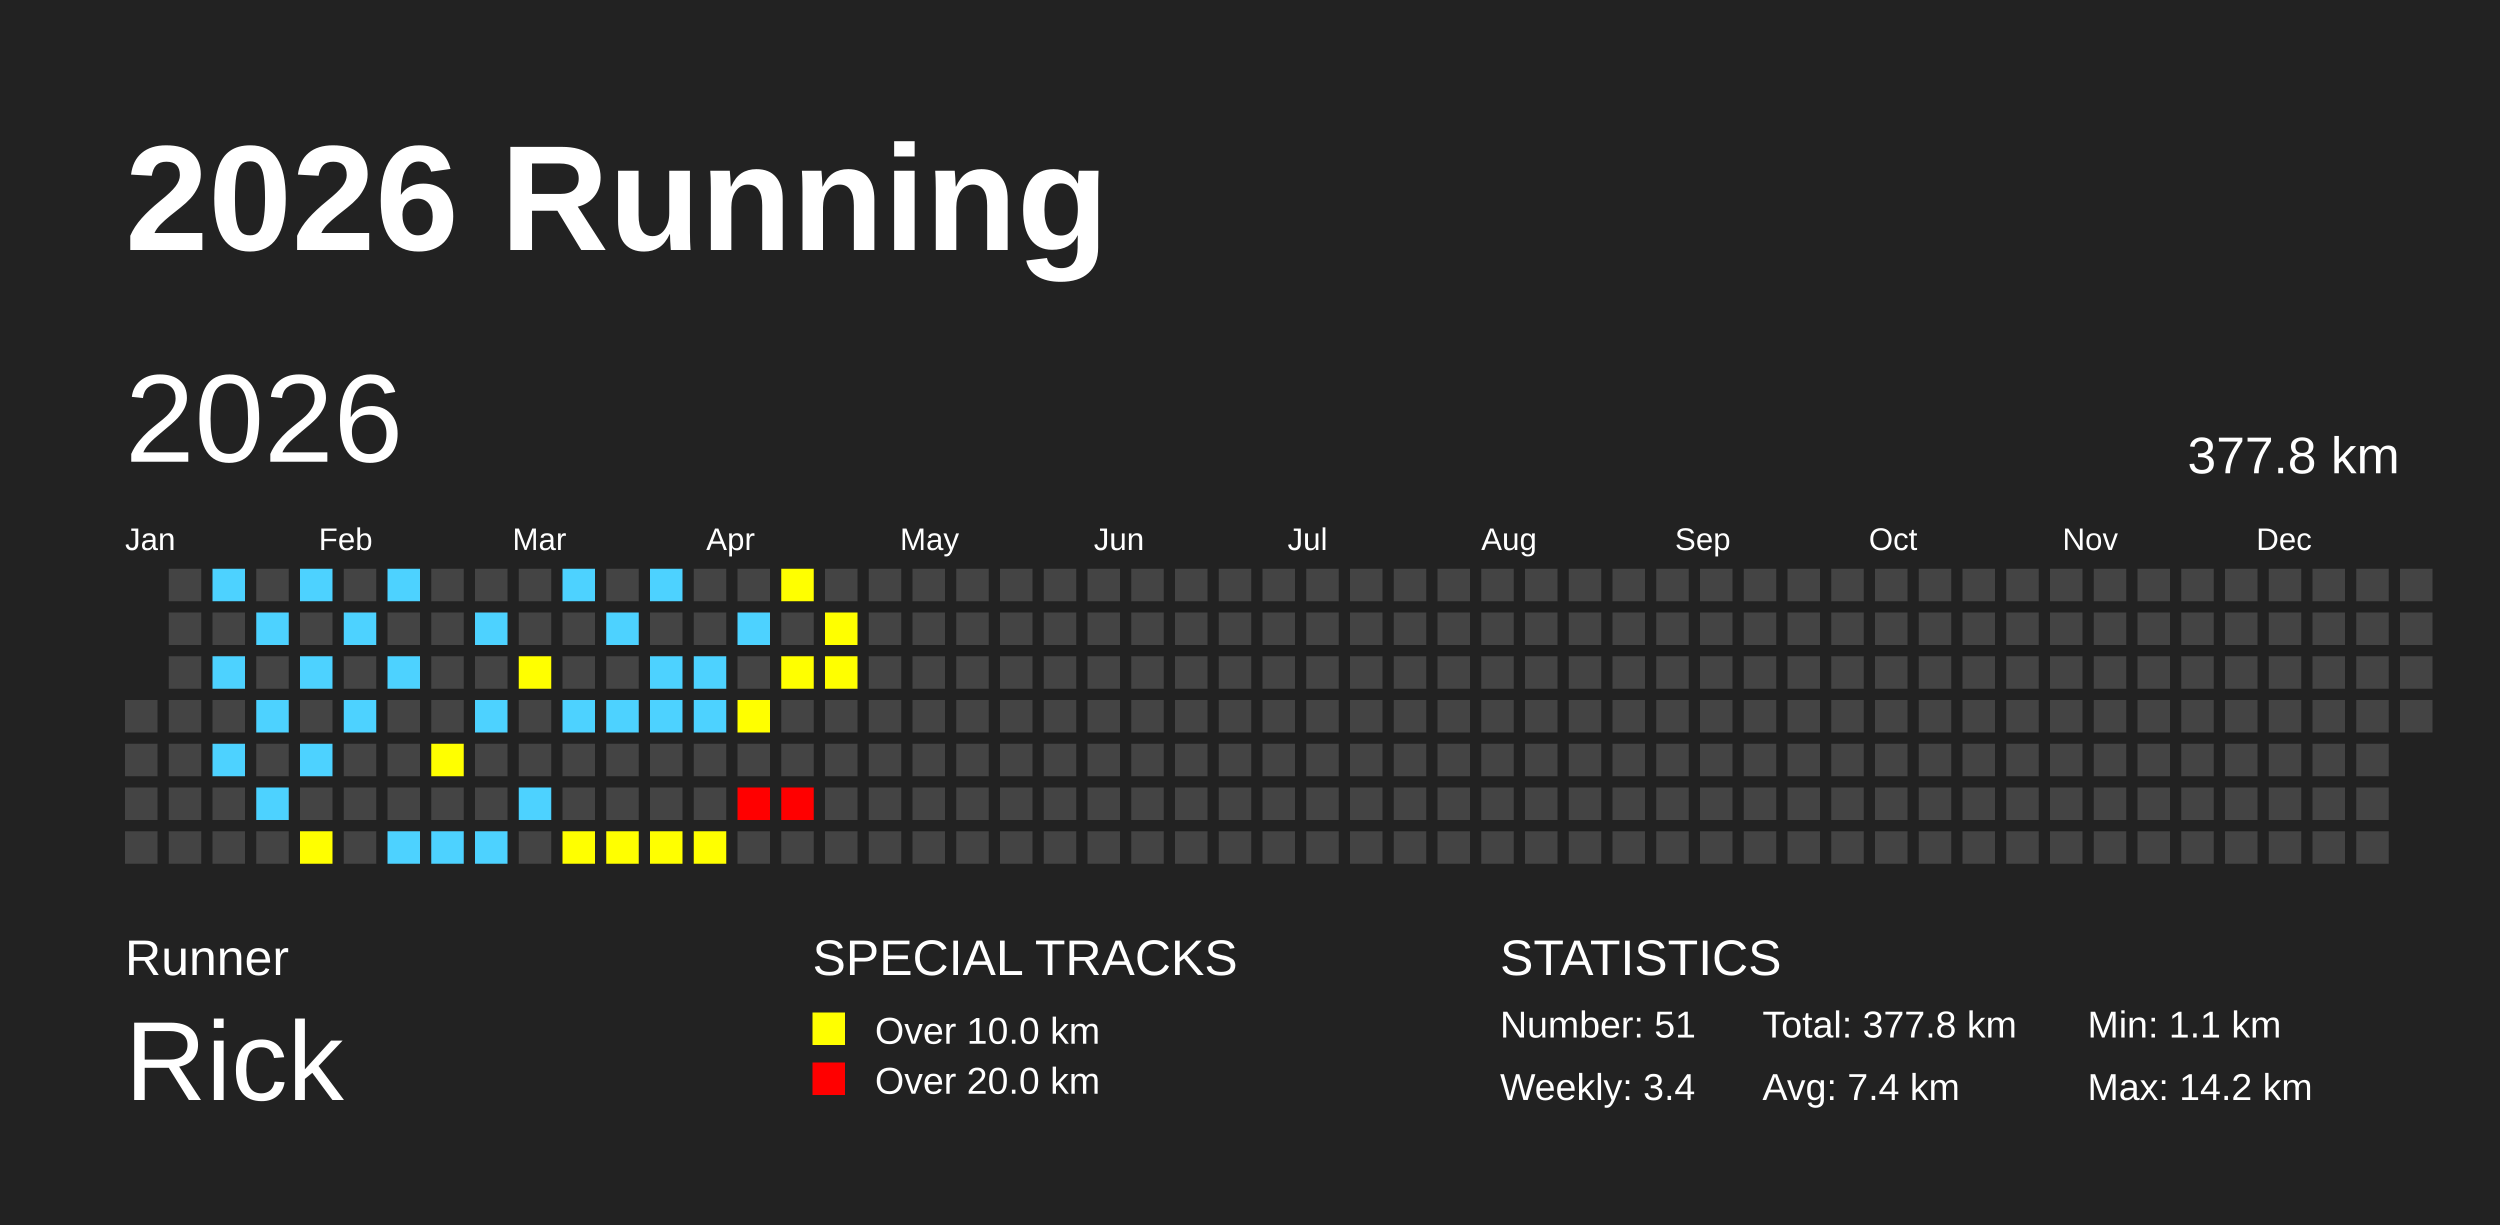
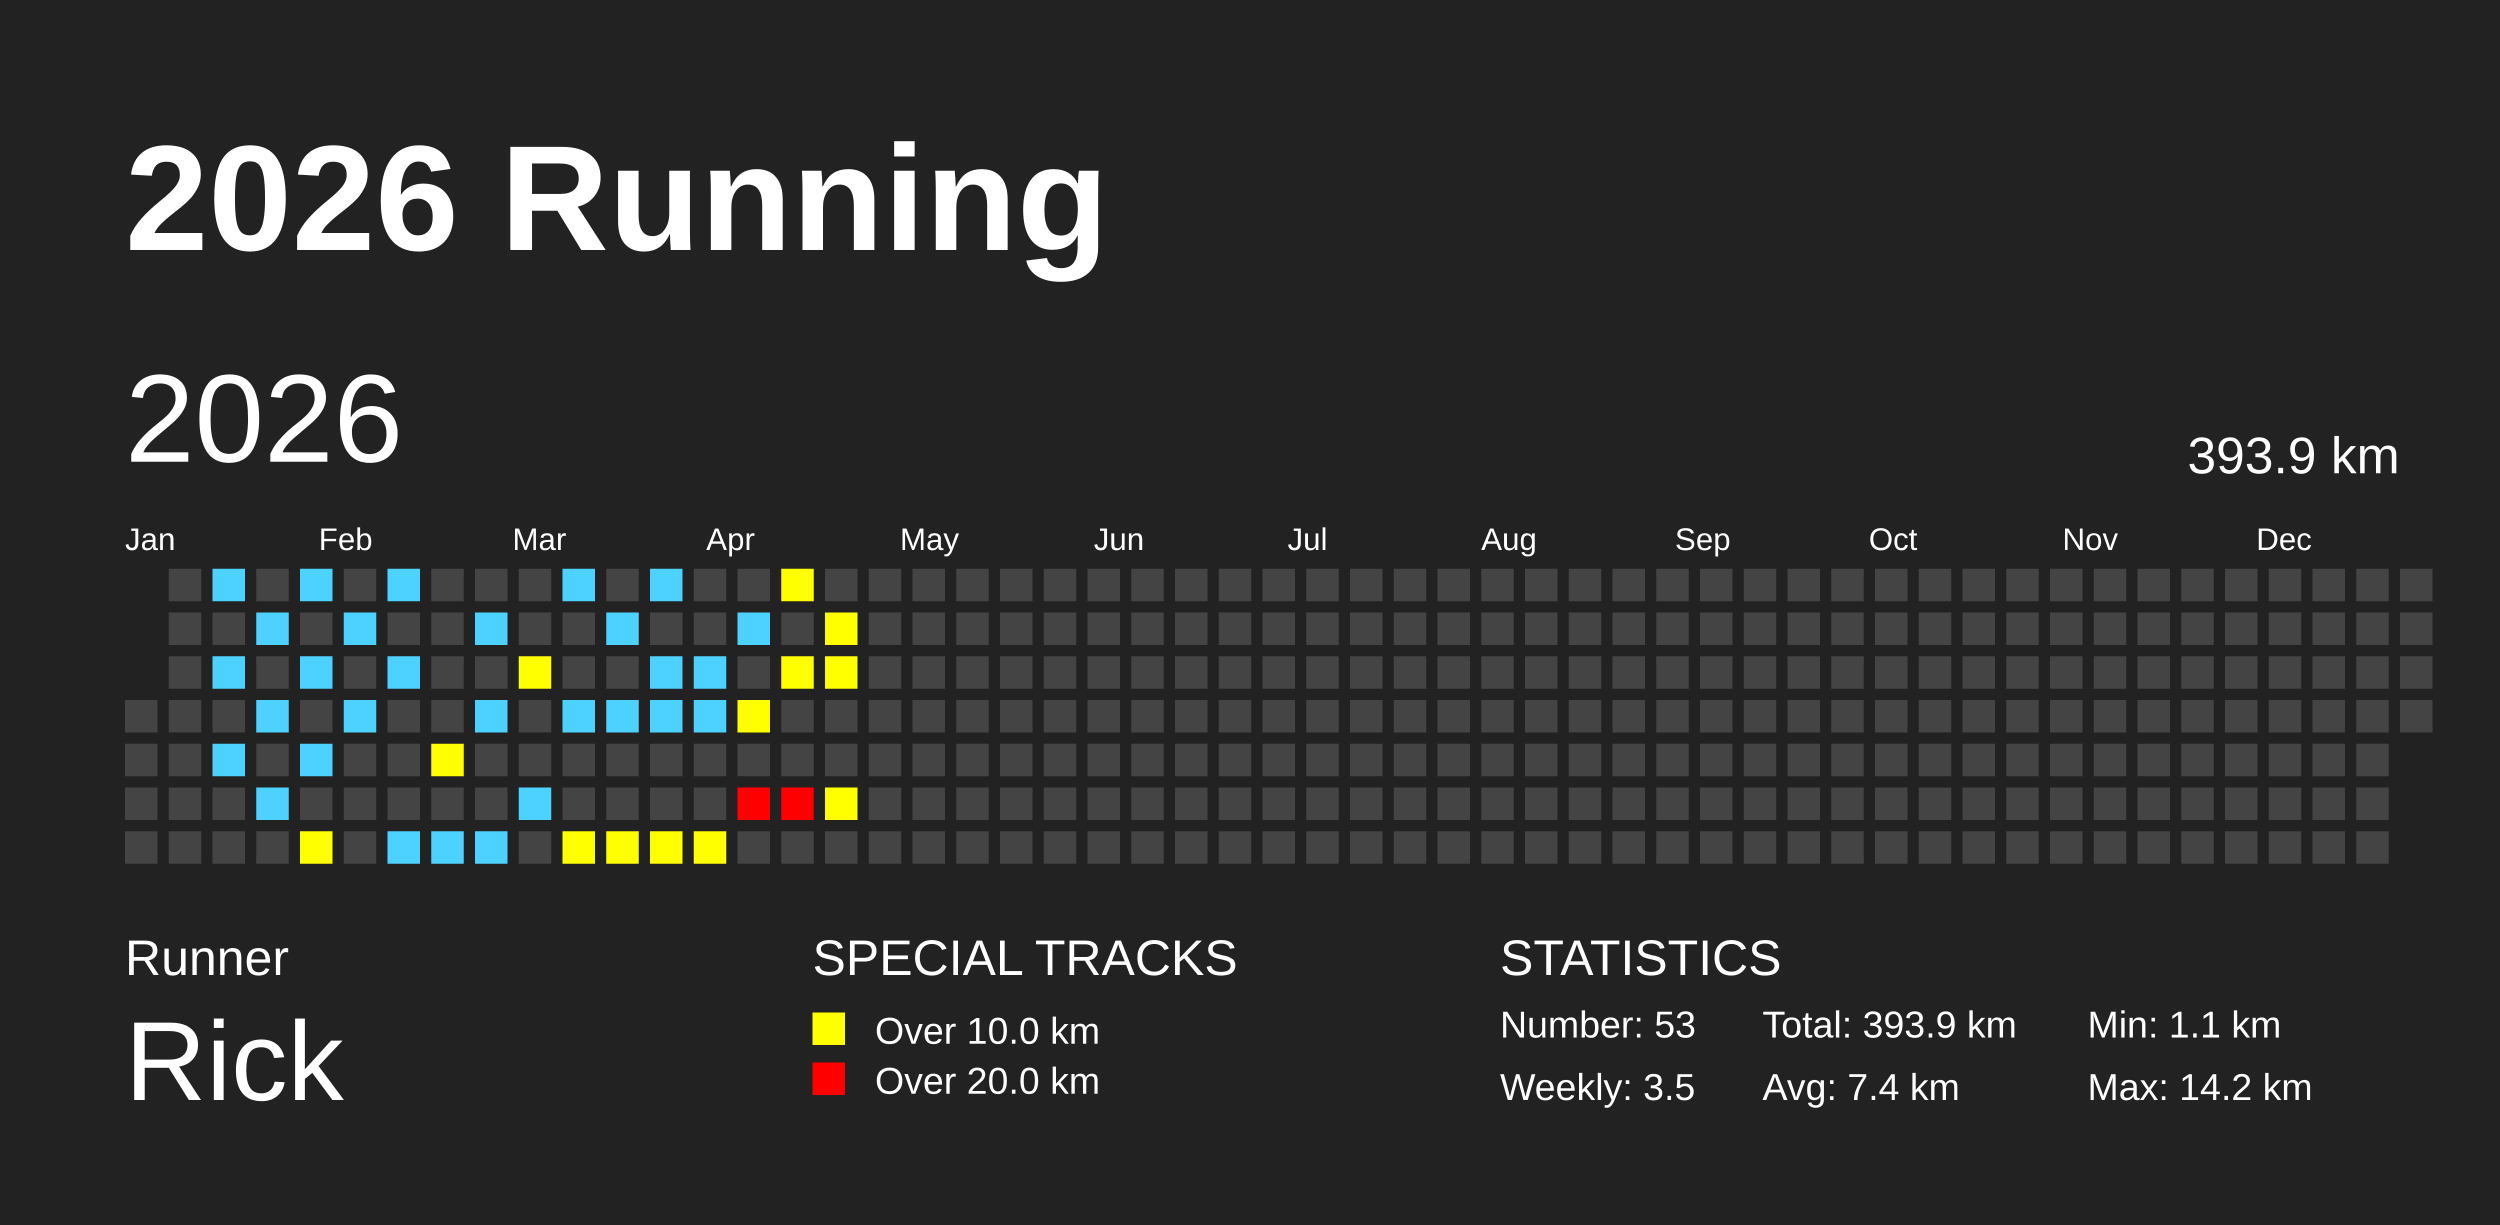
<svg xmlns="http://www.w3.org/2000/svg" baseProfile="full" height="98mm" version="1.1" viewBox="0,0,200,98" width="200mm">
  <defs>
    <pattern height="2" id="indoor-stripe" patternUnits="userSpaceOnUse" width="2">
      <line stroke="white" stroke-opacity="0.45" stroke-width="0.5" x1="0" x2="2" y1="2" y2="0" />
    </pattern>
  </defs>
  <rect fill="#222222" height="98" width="200" x="0" y="0" />
  <text fill="#FFFFFF" style="font-size:12px; font-family:Arial; font-weight:bold;" x="10" y="20">2026 Running</text>
  <text fill="#FFFFFF" style="font-size:4px; font-family:Arial" x="10" y="78">Runner</text>
  <text fill="#FFFFFF" style="font-size:9px; font-family:Arial" x="10" y="88">Rick</text>
  <text fill="#FFFFFF" style="font-size:4px; font-family:Arial" x="65" y="78">SPECIAL TRACKS</text>
  <rect fill="yellow" height="2.6" width="2.6" x="65" y="81" />
  <text fill="#FFFFFF" style="font-size:3px; font-family:Arial" x="70" y="83.5">Over 10.0 km</text>
  <rect fill="red" height="2.6" width="2.6" x="65" y="85" />
  <text fill="#FFFFFF" style="font-size:3px; font-family:Arial" x="70" y="87.5">Over 20.0 km</text>
  <text fill="#FFFFFF" style="font-size:4px; font-family:Arial" x="120" y="78">STATISTICS</text>
-   <text fill="#FFFFFF" style="font-size:3px; font-family:Arial" x="120" y="83">Number: 51</text>
-   <text fill="#FFFFFF" style="font-size:3px; font-family:Arial" x="120" y="88">Weekly: 3.4</text>
-   <text fill="#FFFFFF" style="font-size:3px; font-family:Arial" x="141" y="83">Total: 377.8 km</text>
+   <text fill="#FFFFFF" style="font-size:3px; font-family:Arial" x="120" y="83">Number: 53</text>
+   <text fill="#FFFFFF" style="font-size:3px; font-family:Arial" x="120" y="88">Weekly: 3.5</text>
+   <text fill="#FFFFFF" style="font-size:3px; font-family:Arial" x="141" y="83">Total: 393.9 km</text>
  <text fill="#FFFFFF" style="font-size:3px; font-family:Arial" x="141" y="88">Avg: 7.4 km</text>
  <text fill="#FFFFFF" style="font-size:3px; font-family:Arial" x="167" y="83">Min: 1.1 km</text>
  <text fill="#FFFFFF" style="font-size:3px; font-family:Arial" x="167" y="88">Max: 14.2 km</text>
  <text dominant-baseline="hanging" fill="#FFFFFF" style="font-size:10.0px; font-family:Arial;" x="10" y="30">2026</text>
-   <text dominant-baseline="hanging" fill="#FFFFFF" style="font-size:4.125px; font-family:Arial;" x="175" y="35">377.8 km</text>
+   <text dominant-baseline="hanging" fill="#FFFFFF" style="font-size:4.125px; font-family:Arial;" x="175" y="35">393.9 km</text>
  <text fill="#FFFFFF" style="font-size:2.5px; font-family:Arial" x="10.0" y="44">Jan</text>
  <text fill="#FFFFFF" style="font-size:2.5px; font-family:Arial" x="25.5" y="44">Feb</text>
  <text fill="#FFFFFF" style="font-size:2.5px; font-family:Arial" x="41.0" y="44">Mar</text>
  <text fill="#FFFFFF" style="font-size:2.5px; font-family:Arial" x="56.5" y="44">Apr</text>
  <text fill="#FFFFFF" style="font-size:2.5px; font-family:Arial" x="72.0" y="44">May</text>
  <text fill="#FFFFFF" style="font-size:2.5px; font-family:Arial" x="87.5" y="44">Jun</text>
  <text fill="#FFFFFF" style="font-size:2.5px; font-family:Arial" x="103.0" y="44">Jul</text>
  <text fill="#FFFFFF" style="font-size:2.5px; font-family:Arial" x="118.5" y="44">Aug</text>
  <text fill="#FFFFFF" style="font-size:2.5px; font-family:Arial" x="134.0" y="44">Sep</text>
  <text fill="#FFFFFF" style="font-size:2.5px; font-family:Arial" x="149.5" y="44">Oct</text>
  <text fill="#FFFFFF" style="font-size:2.5px; font-family:Arial" x="165.0" y="44">Nov</text>
  <text fill="#FFFFFF" style="font-size:2.5px; font-family:Arial" x="180.5" y="44">Dec</text>
  <rect fill="#444444" height="2.6" width="2.6" x="10.0" y="56.0" />
  <rect fill="#444444" height="2.6" width="2.6" x="10.0" y="59.5" />
  <rect fill="#444444" height="2.6" width="2.6" x="10.0" y="63.0" />
  <rect fill="#444444" height="2.6" width="2.6" x="10.0" y="66.5" />
  <rect fill="#444444" height="2.6" width="2.6" x="13.5" y="45.5" />
  <rect fill="#444444" height="2.6" width="2.6" x="13.5" y="49.0" />
  <rect fill="#444444" height="2.6" width="2.6" x="13.5" y="52.5" />
  <rect fill="#444444" height="2.6" width="2.6" x="13.5" y="56.0" />
  <rect fill="#444444" height="2.6" width="2.6" x="13.5" y="59.5" />
  <rect fill="#444444" height="2.6" width="2.6" x="13.5" y="63.0" />
  <rect fill="#444444" height="2.6" width="2.6" x="13.5" y="66.5" />
  <rect fill="#4DD2FF" height="2.6" width="2.6" x="17.0" y="45.5" />
  <rect fill="#444444" height="2.6" width="2.6" x="17.0" y="49.0" />
  <rect fill="#4DD2FF" height="2.6" width="2.6" x="17.0" y="52.5" />
  <rect fill="#444444" height="2.6" width="2.6" x="17.0" y="56.0" />
  <rect fill="#4DD2FF" height="2.6" width="2.6" x="17.0" y="59.5" />
  <rect fill="#444444" height="2.6" width="2.6" x="17.0" y="63.0" />
  <rect fill="#444444" height="2.6" width="2.6" x="17.0" y="66.5" />
  <rect fill="#444444" height="2.6" width="2.6" x="20.5" y="45.5" />
  <rect fill="#4DD2FF" height="2.6" width="2.6" x="20.5" y="49.0" />
  <rect fill="#444444" height="2.6" width="2.6" x="20.5" y="52.5" />
  <rect fill="#4DD2FF" height="2.6" width="2.6" x="20.5" y="56.0" />
  <rect fill="#444444" height="2.6" width="2.6" x="20.5" y="59.5" />
  <rect fill="#4DD2FF" height="2.6" width="2.6" x="20.5" y="63.0" />
  <rect fill="#444444" height="2.6" width="2.6" x="20.5" y="66.5" />
  <rect fill="#4DD2FF" height="2.6" width="2.6" x="24.0" y="45.5" />
  <rect fill="#444444" height="2.6" width="2.6" x="24.0" y="49.0" />
  <rect fill="#4DD2FF" height="2.6" width="2.6" x="24.0" y="52.5" />
  <rect fill="#444444" height="2.6" width="2.6" x="24.0" y="56.0" />
  <rect fill="#4DD2FF" height="2.6" width="2.6" x="24.0" y="59.5" />
  <rect fill="#444444" height="2.6" width="2.6" x="24.0" y="63.0" />
  <rect fill="yellow" height="2.6" width="2.6" x="24.0" y="66.5" />
  <rect fill="#444444" height="2.6" width="2.6" x="27.5" y="45.5" />
  <rect fill="#4DD2FF" height="2.6" width="2.6" x="27.5" y="49.0" />
  <rect fill="#444444" height="2.6" width="2.6" x="27.5" y="52.5" />
  <rect fill="#4DD2FF" height="2.6" width="2.6" x="27.5" y="56.0" />
  <rect fill="#444444" height="2.6" width="2.6" x="27.5" y="59.5" />
  <rect fill="#444444" height="2.6" width="2.6" x="27.5" y="63.0" />
  <rect fill="#444444" height="2.6" width="2.6" x="27.5" y="66.5" />
  <rect fill="#4DD2FF" height="2.6" width="2.6" x="31.0" y="45.5" />
  <rect fill="#444444" height="2.6" width="2.6" x="31.0" y="49.0" />
  <rect fill="#4DD2FF" height="2.6" width="2.6" x="31.0" y="52.5" />
  <rect fill="#444444" height="2.6" width="2.6" x="31.0" y="56.0" />
  <rect fill="#444444" height="2.6" width="2.6" x="31.0" y="59.5" />
  <rect fill="#444444" height="2.6" width="2.6" x="31.0" y="63.0" />
  <rect fill="#4DD2FF" height="2.6" width="2.6" x="31.0" y="66.5" />
  <rect fill="#444444" height="2.6" width="2.6" x="34.5" y="45.5" />
  <rect fill="#444444" height="2.6" width="2.6" x="34.5" y="49.0" />
  <rect fill="#444444" height="2.6" width="2.6" x="34.5" y="52.5" />
  <rect fill="#444444" height="2.6" width="2.6" x="34.5" y="56.0" />
  <rect fill="yellow" height="2.6" width="2.6" x="34.5" y="59.5" />
  <rect fill="#444444" height="2.6" width="2.6" x="34.5" y="63.0" />
  <rect fill="#4DD2FF" height="2.6" width="2.6" x="34.5" y="66.5" />
  <rect fill="#444444" height="2.6" width="2.6" x="38.0" y="45.5" />
  <rect fill="#4DD2FF" height="2.6" width="2.6" x="38.0" y="49.0" />
  <rect fill="#444444" height="2.6" width="2.6" x="38.0" y="52.5" />
  <rect fill="#4DD2FF" height="2.6" width="2.6" x="38.0" y="56.0" />
  <rect fill="#444444" height="2.6" width="2.6" x="38.0" y="59.5" />
  <rect fill="#444444" height="2.6" width="2.6" x="38.0" y="63.0" />
  <rect fill="#4DD2FF" height="2.6" width="2.6" x="38.0" y="66.5" />
  <rect fill="#444444" height="2.6" width="2.6" x="41.5" y="45.5" />
  <rect fill="#444444" height="2.6" width="2.6" x="41.5" y="49.0" />
  <rect fill="yellow" height="2.6" width="2.6" x="41.5" y="52.5" />
  <rect fill="#444444" height="2.6" width="2.6" x="41.5" y="56.0" />
  <rect fill="#444444" height="2.6" width="2.6" x="41.5" y="59.5" />
  <rect fill="#4DD2FF" height="2.6" width="2.6" x="41.5" y="63.0" />
  <rect fill="#444444" height="2.6" width="2.6" x="41.5" y="66.5" />
  <rect fill="#4DD2FF" height="2.6" width="2.6" x="45.0" y="45.5" />
  <rect fill="#444444" height="2.6" width="2.6" x="45.0" y="49.0" />
  <rect fill="#444444" height="2.6" width="2.6" x="45.0" y="52.5" />
  <rect fill="#4DD2FF" height="2.6" width="2.6" x="45.0" y="56.0" />
  <rect fill="#444444" height="2.6" width="2.6" x="45.0" y="59.5" />
  <rect fill="#444444" height="2.6" width="2.6" x="45.0" y="63.0" />
  <rect fill="yellow" height="2.6" width="2.6" x="45.0" y="66.5" />
  <rect fill="#444444" height="2.6" width="2.6" x="48.5" y="45.5" />
  <rect fill="#4DD2FF" height="2.6" width="2.6" x="48.5" y="49.0" />
  <rect fill="#444444" height="2.6" width="2.6" x="48.5" y="52.5" />
  <rect fill="#4DD2FF" height="2.6" width="2.6" x="48.5" y="56.0" />
  <rect fill="#444444" height="2.6" width="2.6" x="48.5" y="59.5" />
  <rect fill="#444444" height="2.6" width="2.6" x="48.5" y="63.0" />
  <rect fill="yellow" height="2.6" width="2.6" x="48.5" y="66.5" />
  <rect fill="#4DD2FF" height="2.6" width="2.6" x="52.0" y="45.5" />
  <rect fill="#444444" height="2.6" width="2.6" x="52.0" y="49.0" />
  <rect fill="#4DD2FF" height="2.6" width="2.6" x="52.0" y="52.5" />
  <rect fill="#4DD2FF" height="2.6" width="2.6" x="52.0" y="56.0" />
  <rect fill="#444444" height="2.6" width="2.6" x="52.0" y="59.5" />
  <rect fill="#444444" height="2.6" width="2.6" x="52.0" y="63.0" />
  <rect fill="yellow" height="2.6" width="2.6" x="52.0" y="66.5" />
  <rect fill="#444444" height="2.6" width="2.6" x="55.5" y="45.5" />
  <rect fill="#444444" height="2.6" width="2.6" x="55.5" y="49.0" />
  <rect fill="#4DD2FF" height="2.6" width="2.6" x="55.5" y="52.5" />
  <rect fill="#4DD2FF" height="2.6" width="2.6" x="55.5" y="56.0" />
  <rect fill="#444444" height="2.6" width="2.6" x="55.5" y="59.5" />
  <rect fill="#444444" height="2.6" width="2.6" x="55.5" y="63.0" />
  <rect fill="yellow" height="2.6" width="2.6" x="55.5" y="66.5" />
  <rect fill="#444444" height="2.6" width="2.6" x="59.0" y="45.5" />
  <rect fill="#4DD2FF" height="2.6" width="2.6" x="59.0" y="49.0" />
  <rect fill="#444444" height="2.6" width="2.6" x="59.0" y="52.5" />
  <rect fill="yellow" height="2.6" width="2.6" x="59.0" y="56.0" />
  <rect fill="#444444" height="2.6" width="2.6" x="59.0" y="59.5" />
  <rect fill="red" height="2.6" width="2.6" x="59.0" y="63.0" />
  <rect fill="#444444" height="2.6" width="2.6" x="59.0" y="66.5" />
  <rect fill="yellow" height="2.6" width="2.6" x="62.5" y="45.5" />
  <rect fill="#444444" height="2.6" width="2.6" x="62.5" y="49.0" />
  <rect fill="yellow" height="2.6" width="2.6" x="62.5" y="52.5" />
  <rect fill="#444444" height="2.6" width="2.6" x="62.5" y="56.0" />
  <rect fill="#444444" height="2.6" width="2.6" x="62.5" y="59.5" />
  <rect fill="red" height="2.6" width="2.6" x="62.5" y="63.0" />
  <rect fill="#444444" height="2.6" width="2.6" x="62.5" y="66.5" />
  <rect fill="#444444" height="2.6" width="2.6" x="66.0" y="45.5" />
  <rect fill="yellow" height="2.6" width="2.6" x="66.0" y="49.0" />
  <rect fill="yellow" height="2.6" width="2.6" x="66.0" y="52.5" />
  <rect fill="#444444" height="2.6" width="2.6" x="66.0" y="56.0" />
  <rect fill="#444444" height="2.6" width="2.6" x="66.0" y="59.5" />
-   <rect fill="#444444" height="2.6" width="2.6" x="66.0" y="63.0" />
+   <rect fill="yellow" height="2.6" width="2.6" x="66.0" y="63.0" />
  <rect fill="#444444" height="2.6" width="2.6" x="66.0" y="66.5" />
  <rect fill="#444444" height="2.6" width="2.6" x="69.5" y="45.5" />
  <rect fill="#444444" height="2.6" width="2.6" x="69.5" y="49.0" />
  <rect fill="#444444" height="2.6" width="2.6" x="69.5" y="52.5" />
  <rect fill="#444444" height="2.6" width="2.6" x="69.5" y="56.0" />
  <rect fill="#444444" height="2.6" width="2.6" x="69.5" y="59.5" />
  <rect fill="#444444" height="2.6" width="2.6" x="69.5" y="63.0" />
  <rect fill="#444444" height="2.6" width="2.6" x="69.5" y="66.5" />
  <rect fill="#444444" height="2.6" width="2.6" x="73.0" y="45.5" />
  <rect fill="#444444" height="2.6" width="2.6" x="73.0" y="49.0" />
  <rect fill="#444444" height="2.6" width="2.6" x="73.0" y="52.5" />
  <rect fill="#444444" height="2.6" width="2.6" x="73.0" y="56.0" />
  <rect fill="#444444" height="2.6" width="2.6" x="73.0" y="59.5" />
  <rect fill="#444444" height="2.6" width="2.6" x="73.0" y="63.0" />
  <rect fill="#444444" height="2.6" width="2.6" x="73.0" y="66.5" />
  <rect fill="#444444" height="2.6" width="2.6" x="76.5" y="45.5" />
  <rect fill="#444444" height="2.6" width="2.6" x="76.5" y="49.0" />
  <rect fill="#444444" height="2.6" width="2.6" x="76.5" y="52.5" />
  <rect fill="#444444" height="2.6" width="2.6" x="76.5" y="56.0" />
  <rect fill="#444444" height="2.6" width="2.6" x="76.5" y="59.5" />
  <rect fill="#444444" height="2.6" width="2.6" x="76.5" y="63.0" />
  <rect fill="#444444" height="2.6" width="2.6" x="76.5" y="66.5" />
  <rect fill="#444444" height="2.6" width="2.6" x="80.0" y="45.5" />
  <rect fill="#444444" height="2.6" width="2.6" x="80.0" y="49.0" />
  <rect fill="#444444" height="2.6" width="2.6" x="80.0" y="52.5" />
  <rect fill="#444444" height="2.6" width="2.6" x="80.0" y="56.0" />
  <rect fill="#444444" height="2.6" width="2.6" x="80.0" y="59.5" />
  <rect fill="#444444" height="2.6" width="2.6" x="80.0" y="63.0" />
  <rect fill="#444444" height="2.6" width="2.6" x="80.0" y="66.5" />
  <rect fill="#444444" height="2.6" width="2.6" x="83.5" y="45.5" />
  <rect fill="#444444" height="2.6" width="2.6" x="83.5" y="49.0" />
  <rect fill="#444444" height="2.6" width="2.6" x="83.5" y="52.5" />
  <rect fill="#444444" height="2.6" width="2.6" x="83.5" y="56.0" />
  <rect fill="#444444" height="2.6" width="2.6" x="83.5" y="59.5" />
  <rect fill="#444444" height="2.6" width="2.6" x="83.5" y="63.0" />
  <rect fill="#444444" height="2.6" width="2.6" x="83.5" y="66.5" />
  <rect fill="#444444" height="2.6" width="2.6" x="87.0" y="45.5" />
  <rect fill="#444444" height="2.6" width="2.6" x="87.0" y="49.0" />
  <rect fill="#444444" height="2.6" width="2.6" x="87.0" y="52.5" />
  <rect fill="#444444" height="2.6" width="2.6" x="87.0" y="56.0" />
  <rect fill="#444444" height="2.6" width="2.6" x="87.0" y="59.5" />
  <rect fill="#444444" height="2.6" width="2.6" x="87.0" y="63.0" />
  <rect fill="#444444" height="2.6" width="2.6" x="87.0" y="66.5" />
  <rect fill="#444444" height="2.6" width="2.6" x="90.5" y="45.5" />
  <rect fill="#444444" height="2.6" width="2.6" x="90.5" y="49.0" />
  <rect fill="#444444" height="2.6" width="2.6" x="90.5" y="52.5" />
  <rect fill="#444444" height="2.6" width="2.6" x="90.5" y="56.0" />
  <rect fill="#444444" height="2.6" width="2.6" x="90.5" y="59.5" />
  <rect fill="#444444" height="2.6" width="2.6" x="90.5" y="63.0" />
  <rect fill="#444444" height="2.6" width="2.6" x="90.5" y="66.5" />
  <rect fill="#444444" height="2.6" width="2.6" x="94.0" y="45.5" />
  <rect fill="#444444" height="2.6" width="2.6" x="94.0" y="49.0" />
  <rect fill="#444444" height="2.6" width="2.6" x="94.0" y="52.5" />
  <rect fill="#444444" height="2.6" width="2.6" x="94.0" y="56.0" />
  <rect fill="#444444" height="2.6" width="2.6" x="94.0" y="59.5" />
  <rect fill="#444444" height="2.6" width="2.6" x="94.0" y="63.0" />
  <rect fill="#444444" height="2.6" width="2.6" x="94.0" y="66.5" />
  <rect fill="#444444" height="2.6" width="2.6" x="97.5" y="45.5" />
  <rect fill="#444444" height="2.6" width="2.6" x="97.5" y="49.0" />
  <rect fill="#444444" height="2.6" width="2.6" x="97.5" y="52.5" />
  <rect fill="#444444" height="2.6" width="2.6" x="97.5" y="56.0" />
  <rect fill="#444444" height="2.6" width="2.6" x="97.5" y="59.5" />
  <rect fill="#444444" height="2.6" width="2.6" x="97.5" y="63.0" />
  <rect fill="#444444" height="2.6" width="2.6" x="97.5" y="66.5" />
  <rect fill="#444444" height="2.6" width="2.6" x="101.0" y="45.5" />
  <rect fill="#444444" height="2.6" width="2.6" x="101.0" y="49.0" />
  <rect fill="#444444" height="2.6" width="2.6" x="101.0" y="52.5" />
  <rect fill="#444444" height="2.6" width="2.6" x="101.0" y="56.0" />
  <rect fill="#444444" height="2.6" width="2.6" x="101.0" y="59.5" />
  <rect fill="#444444" height="2.6" width="2.6" x="101.0" y="63.0" />
  <rect fill="#444444" height="2.6" width="2.6" x="101.0" y="66.5" />
  <rect fill="#444444" height="2.6" width="2.6" x="104.5" y="45.5" />
  <rect fill="#444444" height="2.6" width="2.6" x="104.5" y="49.0" />
  <rect fill="#444444" height="2.6" width="2.6" x="104.5" y="52.5" />
  <rect fill="#444444" height="2.6" width="2.6" x="104.5" y="56.0" />
  <rect fill="#444444" height="2.6" width="2.6" x="104.5" y="59.5" />
  <rect fill="#444444" height="2.6" width="2.6" x="104.5" y="63.0" />
  <rect fill="#444444" height="2.6" width="2.6" x="104.5" y="66.5" />
  <rect fill="#444444" height="2.6" width="2.6" x="108.0" y="45.5" />
  <rect fill="#444444" height="2.6" width="2.6" x="108.0" y="49.0" />
  <rect fill="#444444" height="2.6" width="2.6" x="108.0" y="52.5" />
  <rect fill="#444444" height="2.6" width="2.6" x="108.0" y="56.0" />
  <rect fill="#444444" height="2.6" width="2.6" x="108.0" y="59.5" />
  <rect fill="#444444" height="2.6" width="2.6" x="108.0" y="63.0" />
  <rect fill="#444444" height="2.6" width="2.6" x="108.0" y="66.5" />
  <rect fill="#444444" height="2.6" width="2.6" x="111.5" y="45.5" />
  <rect fill="#444444" height="2.6" width="2.6" x="111.5" y="49.0" />
  <rect fill="#444444" height="2.6" width="2.6" x="111.5" y="52.5" />
  <rect fill="#444444" height="2.6" width="2.6" x="111.5" y="56.0" />
  <rect fill="#444444" height="2.6" width="2.6" x="111.5" y="59.5" />
  <rect fill="#444444" height="2.6" width="2.6" x="111.5" y="63.0" />
  <rect fill="#444444" height="2.6" width="2.6" x="111.5" y="66.5" />
  <rect fill="#444444" height="2.6" width="2.6" x="115.0" y="45.5" />
  <rect fill="#444444" height="2.6" width="2.6" x="115.0" y="49.0" />
  <rect fill="#444444" height="2.6" width="2.6" x="115.0" y="52.5" />
  <rect fill="#444444" height="2.6" width="2.6" x="115.0" y="56.0" />
  <rect fill="#444444" height="2.6" width="2.6" x="115.0" y="59.5" />
  <rect fill="#444444" height="2.6" width="2.6" x="115.0" y="63.0" />
  <rect fill="#444444" height="2.6" width="2.6" x="115.0" y="66.5" />
  <rect fill="#444444" height="2.6" width="2.6" x="118.5" y="45.5" />
  <rect fill="#444444" height="2.6" width="2.6" x="118.5" y="49.0" />
  <rect fill="#444444" height="2.6" width="2.6" x="118.5" y="52.5" />
  <rect fill="#444444" height="2.6" width="2.6" x="118.5" y="56.0" />
  <rect fill="#444444" height="2.6" width="2.6" x="118.5" y="59.5" />
  <rect fill="#444444" height="2.6" width="2.6" x="118.5" y="63.0" />
  <rect fill="#444444" height="2.6" width="2.6" x="118.5" y="66.5" />
  <rect fill="#444444" height="2.6" width="2.6" x="122.0" y="45.5" />
  <rect fill="#444444" height="2.6" width="2.6" x="122.0" y="49.0" />
  <rect fill="#444444" height="2.6" width="2.6" x="122.0" y="52.5" />
  <rect fill="#444444" height="2.6" width="2.6" x="122.0" y="56.0" />
  <rect fill="#444444" height="2.6" width="2.6" x="122.0" y="59.5" />
  <rect fill="#444444" height="2.6" width="2.6" x="122.0" y="63.0" />
  <rect fill="#444444" height="2.6" width="2.6" x="122.0" y="66.5" />
  <rect fill="#444444" height="2.6" width="2.6" x="125.5" y="45.5" />
  <rect fill="#444444" height="2.6" width="2.6" x="125.5" y="49.0" />
  <rect fill="#444444" height="2.6" width="2.6" x="125.5" y="52.5" />
  <rect fill="#444444" height="2.6" width="2.6" x="125.5" y="56.0" />
  <rect fill="#444444" height="2.6" width="2.6" x="125.5" y="59.5" />
  <rect fill="#444444" height="2.6" width="2.6" x="125.5" y="63.0" />
  <rect fill="#444444" height="2.6" width="2.6" x="125.5" y="66.5" />
  <rect fill="#444444" height="2.6" width="2.6" x="129.0" y="45.5" />
  <rect fill="#444444" height="2.6" width="2.6" x="129.0" y="49.0" />
  <rect fill="#444444" height="2.6" width="2.6" x="129.0" y="52.5" />
  <rect fill="#444444" height="2.6" width="2.6" x="129.0" y="56.0" />
  <rect fill="#444444" height="2.6" width="2.6" x="129.0" y="59.5" />
  <rect fill="#444444" height="2.6" width="2.6" x="129.0" y="63.0" />
  <rect fill="#444444" height="2.6" width="2.6" x="129.0" y="66.5" />
  <rect fill="#444444" height="2.6" width="2.6" x="132.5" y="45.5" />
  <rect fill="#444444" height="2.6" width="2.6" x="132.5" y="49.0" />
  <rect fill="#444444" height="2.6" width="2.6" x="132.5" y="52.5" />
  <rect fill="#444444" height="2.6" width="2.6" x="132.5" y="56.0" />
  <rect fill="#444444" height="2.6" width="2.6" x="132.5" y="59.5" />
  <rect fill="#444444" height="2.6" width="2.6" x="132.5" y="63.0" />
  <rect fill="#444444" height="2.6" width="2.6" x="132.5" y="66.5" />
  <rect fill="#444444" height="2.6" width="2.6" x="136.0" y="45.5" />
  <rect fill="#444444" height="2.6" width="2.6" x="136.0" y="49.0" />
  <rect fill="#444444" height="2.6" width="2.6" x="136.0" y="52.5" />
  <rect fill="#444444" height="2.6" width="2.6" x="136.0" y="56.0" />
  <rect fill="#444444" height="2.6" width="2.6" x="136.0" y="59.5" />
  <rect fill="#444444" height="2.6" width="2.6" x="136.0" y="63.0" />
  <rect fill="#444444" height="2.6" width="2.6" x="136.0" y="66.5" />
  <rect fill="#444444" height="2.6" width="2.6" x="139.5" y="45.5" />
  <rect fill="#444444" height="2.6" width="2.6" x="139.5" y="49.0" />
  <rect fill="#444444" height="2.6" width="2.6" x="139.5" y="52.5" />
  <rect fill="#444444" height="2.6" width="2.6" x="139.5" y="56.0" />
  <rect fill="#444444" height="2.6" width="2.6" x="139.5" y="59.5" />
  <rect fill="#444444" height="2.6" width="2.6" x="139.5" y="63.0" />
  <rect fill="#444444" height="2.6" width="2.6" x="139.5" y="66.5" />
  <rect fill="#444444" height="2.6" width="2.6" x="143.0" y="45.5" />
  <rect fill="#444444" height="2.6" width="2.6" x="143.0" y="49.0" />
  <rect fill="#444444" height="2.6" width="2.6" x="143.0" y="52.5" />
  <rect fill="#444444" height="2.6" width="2.6" x="143.0" y="56.0" />
  <rect fill="#444444" height="2.6" width="2.6" x="143.0" y="59.5" />
  <rect fill="#444444" height="2.6" width="2.6" x="143.0" y="63.0" />
  <rect fill="#444444" height="2.6" width="2.6" x="143.0" y="66.5" />
  <rect fill="#444444" height="2.6" width="2.6" x="146.5" y="45.5" />
  <rect fill="#444444" height="2.6" width="2.6" x="146.5" y="49.0" />
  <rect fill="#444444" height="2.6" width="2.6" x="146.5" y="52.5" />
  <rect fill="#444444" height="2.6" width="2.6" x="146.5" y="56.0" />
  <rect fill="#444444" height="2.6" width="2.6" x="146.5" y="59.5" />
  <rect fill="#444444" height="2.6" width="2.6" x="146.5" y="63.0" />
  <rect fill="#444444" height="2.6" width="2.6" x="146.5" y="66.5" />
  <rect fill="#444444" height="2.6" width="2.6" x="150.0" y="45.5" />
  <rect fill="#444444" height="2.6" width="2.6" x="150.0" y="49.0" />
  <rect fill="#444444" height="2.6" width="2.6" x="150.0" y="52.5" />
  <rect fill="#444444" height="2.6" width="2.6" x="150.0" y="56.0" />
  <rect fill="#444444" height="2.6" width="2.6" x="150.0" y="59.5" />
  <rect fill="#444444" height="2.6" width="2.6" x="150.0" y="63.0" />
  <rect fill="#444444" height="2.6" width="2.6" x="150.0" y="66.5" />
  <rect fill="#444444" height="2.6" width="2.6" x="153.5" y="45.5" />
  <rect fill="#444444" height="2.6" width="2.6" x="153.5" y="49.0" />
  <rect fill="#444444" height="2.6" width="2.6" x="153.5" y="52.5" />
  <rect fill="#444444" height="2.6" width="2.6" x="153.5" y="56.0" />
  <rect fill="#444444" height="2.6" width="2.6" x="153.5" y="59.5" />
  <rect fill="#444444" height="2.6" width="2.6" x="153.5" y="63.0" />
  <rect fill="#444444" height="2.6" width="2.6" x="153.5" y="66.5" />
  <rect fill="#444444" height="2.6" width="2.6" x="157.0" y="45.5" />
  <rect fill="#444444" height="2.6" width="2.6" x="157.0" y="49.0" />
  <rect fill="#444444" height="2.6" width="2.6" x="157.0" y="52.5" />
  <rect fill="#444444" height="2.6" width="2.6" x="157.0" y="56.0" />
  <rect fill="#444444" height="2.6" width="2.6" x="157.0" y="59.5" />
  <rect fill="#444444" height="2.6" width="2.6" x="157.0" y="63.0" />
  <rect fill="#444444" height="2.6" width="2.6" x="157.0" y="66.5" />
  <rect fill="#444444" height="2.6" width="2.6" x="160.5" y="45.5" />
  <rect fill="#444444" height="2.6" width="2.6" x="160.5" y="49.0" />
  <rect fill="#444444" height="2.6" width="2.6" x="160.5" y="52.5" />
  <rect fill="#444444" height="2.6" width="2.6" x="160.5" y="56.0" />
  <rect fill="#444444" height="2.6" width="2.6" x="160.5" y="59.5" />
  <rect fill="#444444" height="2.6" width="2.6" x="160.5" y="63.0" />
  <rect fill="#444444" height="2.6" width="2.6" x="160.5" y="66.5" />
  <rect fill="#444444" height="2.6" width="2.6" x="164.0" y="45.5" />
  <rect fill="#444444" height="2.6" width="2.6" x="164.0" y="49.0" />
  <rect fill="#444444" height="2.6" width="2.6" x="164.0" y="52.5" />
  <rect fill="#444444" height="2.6" width="2.6" x="164.0" y="56.0" />
  <rect fill="#444444" height="2.6" width="2.6" x="164.0" y="59.5" />
  <rect fill="#444444" height="2.6" width="2.6" x="164.0" y="63.0" />
  <rect fill="#444444" height="2.6" width="2.6" x="164.0" y="66.5" />
  <rect fill="#444444" height="2.6" width="2.6" x="167.5" y="45.5" />
  <rect fill="#444444" height="2.6" width="2.6" x="167.5" y="49.0" />
  <rect fill="#444444" height="2.6" width="2.6" x="167.5" y="52.5" />
  <rect fill="#444444" height="2.6" width="2.6" x="167.5" y="56.0" />
  <rect fill="#444444" height="2.6" width="2.6" x="167.5" y="59.5" />
  <rect fill="#444444" height="2.6" width="2.6" x="167.5" y="63.0" />
  <rect fill="#444444" height="2.6" width="2.6" x="167.5" y="66.5" />
  <rect fill="#444444" height="2.6" width="2.6" x="171.0" y="45.5" />
  <rect fill="#444444" height="2.6" width="2.6" x="171.0" y="49.0" />
  <rect fill="#444444" height="2.6" width="2.6" x="171.0" y="52.5" />
  <rect fill="#444444" height="2.6" width="2.6" x="171.0" y="56.0" />
  <rect fill="#444444" height="2.6" width="2.6" x="171.0" y="59.5" />
  <rect fill="#444444" height="2.6" width="2.6" x="171.0" y="63.0" />
  <rect fill="#444444" height="2.6" width="2.6" x="171.0" y="66.5" />
  <rect fill="#444444" height="2.6" width="2.6" x="174.5" y="45.5" />
  <rect fill="#444444" height="2.6" width="2.6" x="174.5" y="49.0" />
  <rect fill="#444444" height="2.6" width="2.6" x="174.5" y="52.5" />
  <rect fill="#444444" height="2.6" width="2.6" x="174.5" y="56.0" />
  <rect fill="#444444" height="2.6" width="2.6" x="174.5" y="59.5" />
  <rect fill="#444444" height="2.6" width="2.6" x="174.5" y="63.0" />
  <rect fill="#444444" height="2.6" width="2.6" x="174.5" y="66.5" />
  <rect fill="#444444" height="2.6" width="2.6" x="178.0" y="45.5" />
  <rect fill="#444444" height="2.6" width="2.6" x="178.0" y="49.0" />
  <rect fill="#444444" height="2.6" width="2.6" x="178.0" y="52.5" />
  <rect fill="#444444" height="2.6" width="2.6" x="178.0" y="56.0" />
  <rect fill="#444444" height="2.6" width="2.6" x="178.0" y="59.5" />
  <rect fill="#444444" height="2.6" width="2.6" x="178.0" y="63.0" />
  <rect fill="#444444" height="2.6" width="2.6" x="178.0" y="66.5" />
  <rect fill="#444444" height="2.6" width="2.6" x="181.5" y="45.5" />
  <rect fill="#444444" height="2.6" width="2.6" x="181.5" y="49.0" />
  <rect fill="#444444" height="2.6" width="2.6" x="181.5" y="52.5" />
  <rect fill="#444444" height="2.6" width="2.6" x="181.5" y="56.0" />
  <rect fill="#444444" height="2.6" width="2.6" x="181.5" y="59.5" />
  <rect fill="#444444" height="2.6" width="2.6" x="181.5" y="63.0" />
  <rect fill="#444444" height="2.6" width="2.6" x="181.5" y="66.5" />
  <rect fill="#444444" height="2.6" width="2.6" x="185.0" y="45.5" />
  <rect fill="#444444" height="2.6" width="2.6" x="185.0" y="49.0" />
  <rect fill="#444444" height="2.6" width="2.6" x="185.0" y="52.5" />
  <rect fill="#444444" height="2.6" width="2.6" x="185.0" y="56.0" />
  <rect fill="#444444" height="2.6" width="2.6" x="185.0" y="59.5" />
  <rect fill="#444444" height="2.6" width="2.6" x="185.0" y="63.0" />
  <rect fill="#444444" height="2.6" width="2.6" x="185.0" y="66.5" />
  <rect fill="#444444" height="2.6" width="2.6" x="188.5" y="45.5" />
  <rect fill="#444444" height="2.6" width="2.6" x="188.5" y="49.0" />
  <rect fill="#444444" height="2.6" width="2.6" x="188.5" y="52.5" />
  <rect fill="#444444" height="2.6" width="2.6" x="188.5" y="56.0" />
  <rect fill="#444444" height="2.6" width="2.6" x="188.5" y="59.5" />
  <rect fill="#444444" height="2.6" width="2.6" x="188.5" y="63.0" />
  <rect fill="#444444" height="2.6" width="2.6" x="188.5" y="66.5" />
  <rect fill="#444444" height="2.6" width="2.6" x="192.0" y="45.5" />
  <rect fill="#444444" height="2.6" width="2.6" x="192.0" y="49.0" />
  <rect fill="#444444" height="2.6" width="2.6" x="192.0" y="52.5" />
  <rect fill="#444444" height="2.6" width="2.6" x="192.0" y="56.0" />
</svg>
